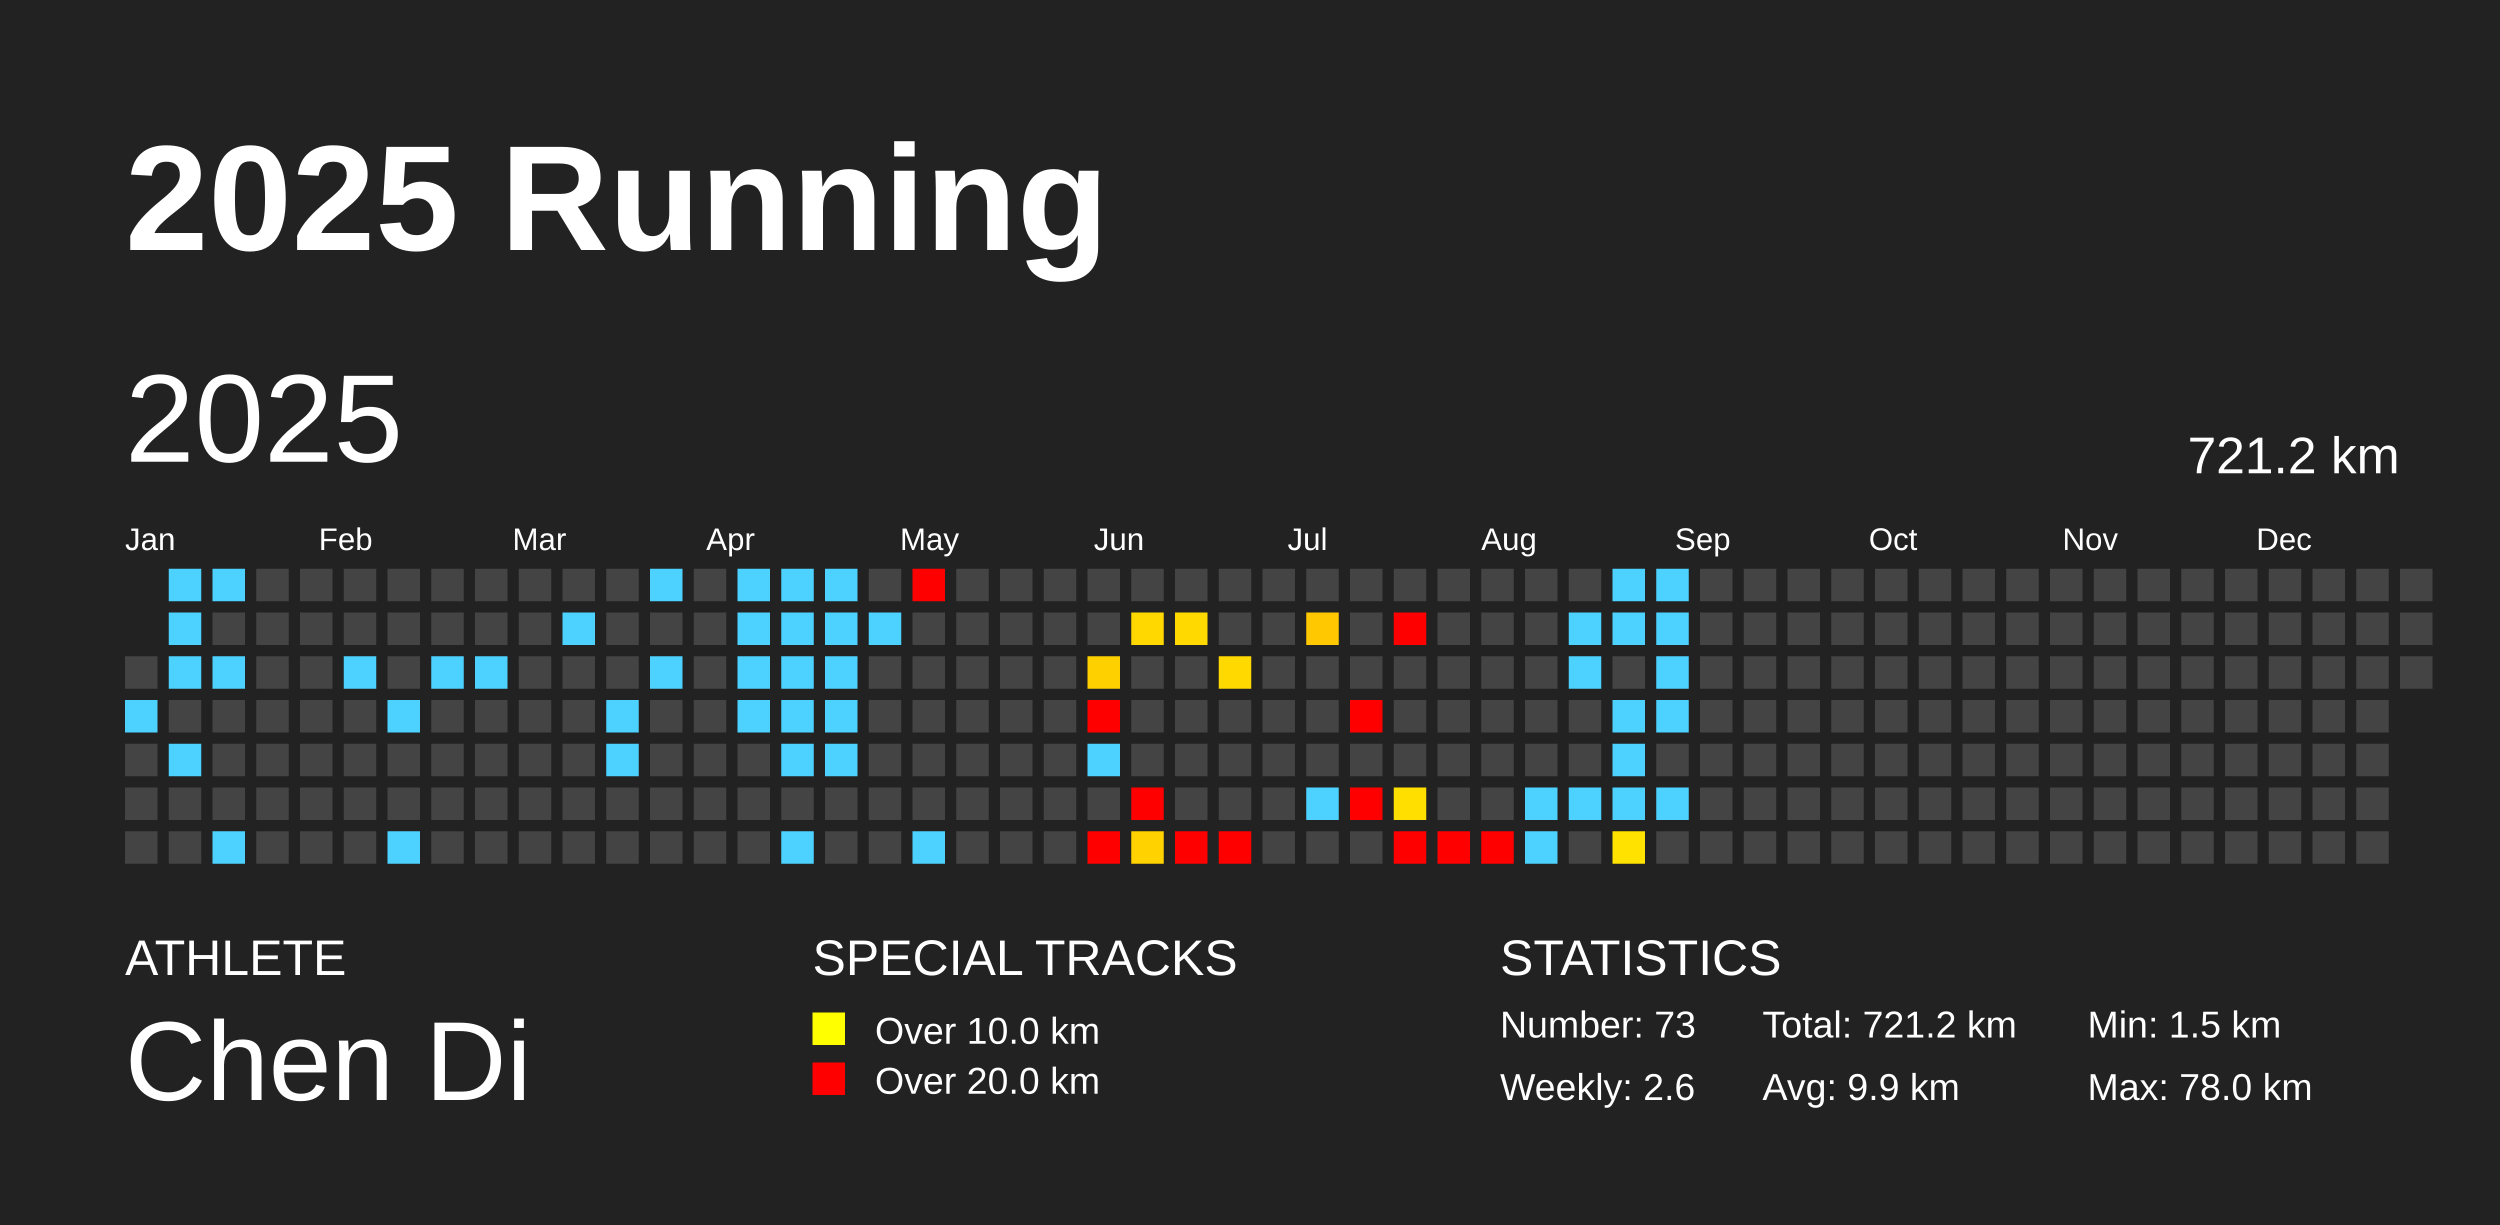
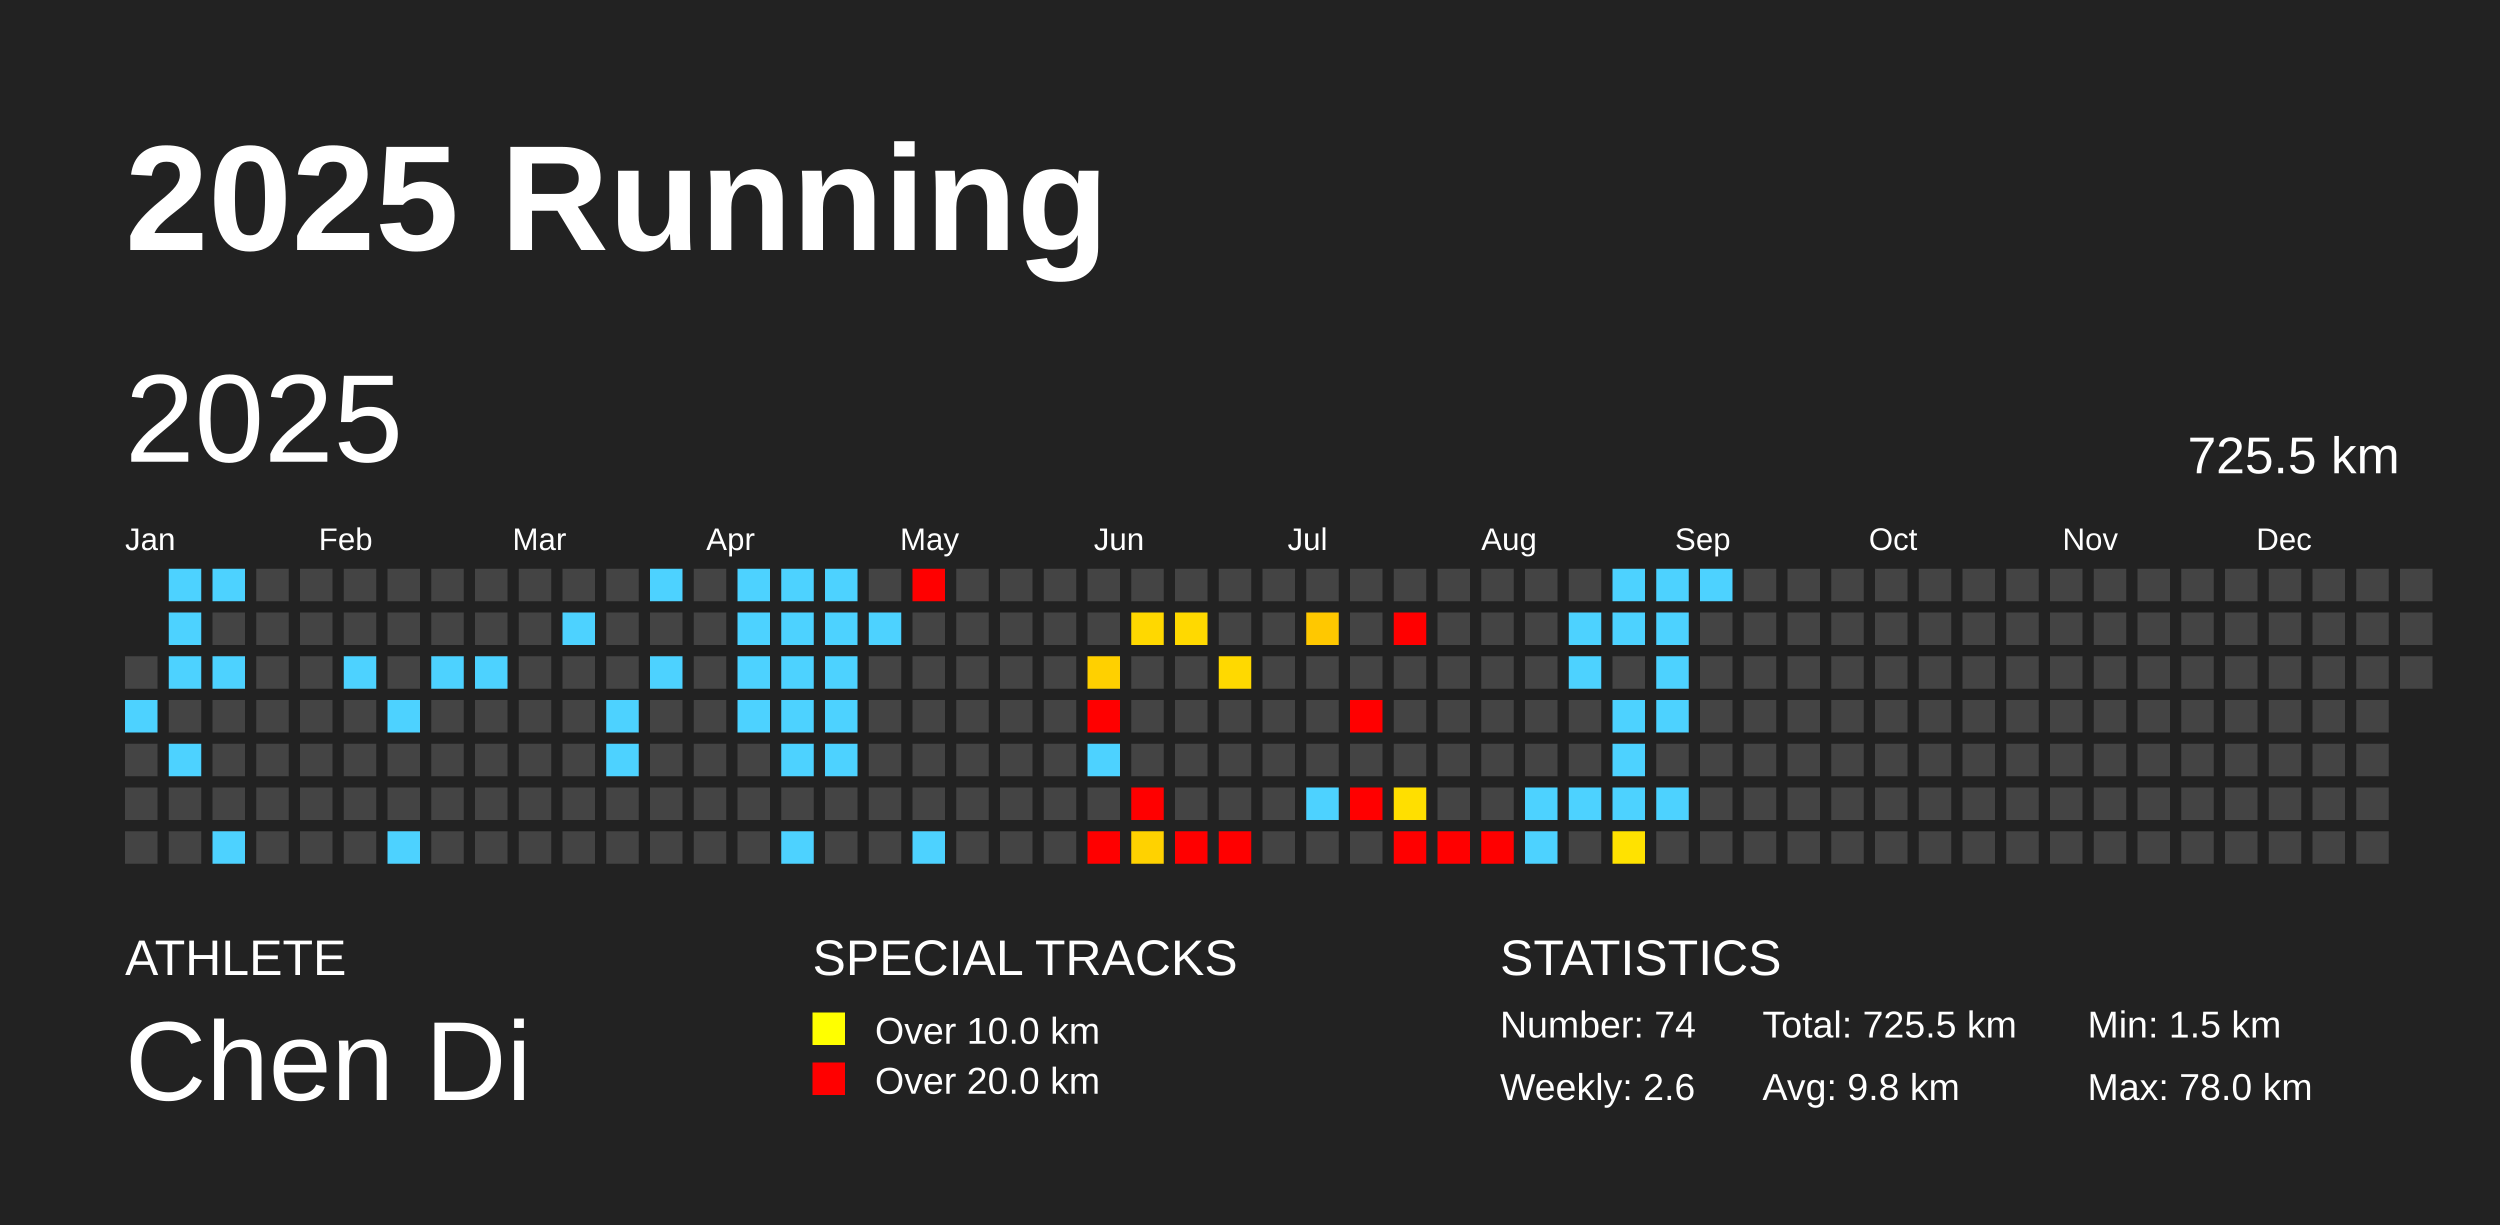
<svg xmlns="http://www.w3.org/2000/svg" baseProfile="full" height="98mm" version="1.1" viewBox="0,0,200,98" width="200mm">
  <defs />
  <rect fill="#222222" height="98" width="200" x="0" y="0" />
  <text fill="#FFFFFF" style="font-size:12px; font-family:Arial; font-weight:bold;" x="10" y="20">2025 Running</text>
  <text fill="#FFFFFF" style="font-size:4px; font-family:Arial" x="10" y="78">ATHLETE</text>
  <text fill="#FFFFFF" style="font-size:9px; font-family:Arial" x="10" y="88">Chen Di</text>
  <text fill="#FFFFFF" style="font-size:4px; font-family:Arial" x="65" y="78">SPECIAL TRACKS</text>
  <rect fill="yellow" height="2.6" width="2.6" x="65" y="81" />
  <text fill="#FFFFFF" style="font-size:3px; font-family:Arial" x="70" y="83.5">Over 10.0 km</text>
  <rect fill="red" height="2.6" width="2.6" x="65" y="85" />
  <text fill="#FFFFFF" style="font-size:3px; font-family:Arial" x="70" y="87.5">Over 20.0 km</text>
  <text fill="#FFFFFF" style="font-size:4px; font-family:Arial" x="120" y="78">STATISTICS</text>
-   <text fill="#FFFFFF" style="font-size:3px; font-family:Arial" x="120" y="83">Number: 73</text>
+   <text fill="#FFFFFF" style="font-size:3px; font-family:Arial" x="120" y="83">Number: 74</text>
  <text fill="#FFFFFF" style="font-size:3px; font-family:Arial" x="120" y="88">Weekly: 2.6</text>
-   <text fill="#FFFFFF" style="font-size:3px; font-family:Arial" x="141" y="83">Total: 721.2 km</text>
-   <text fill="#FFFFFF" style="font-size:3px; font-family:Arial" x="141" y="88">Avg: 9.9 km</text>
+   <text fill="#FFFFFF" style="font-size:3px; font-family:Arial" x="141" y="83">Total: 725.5 km</text>
+   <text fill="#FFFFFF" style="font-size:3px; font-family:Arial" x="141" y="88">Avg: 9.8 km</text>
  <text fill="#FFFFFF" style="font-size:3px; font-family:Arial" x="167" y="83">Min: 1.5 km</text>
  <text fill="#FFFFFF" style="font-size:3px; font-family:Arial" x="167" y="88">Max: 78.0 km</text>
  <text dominant-baseline="hanging" fill="#FFFFFF" style="font-size:10.0px; font-family:Arial;" x="10" y="30">2025</text>
-   <text dominant-baseline="hanging" fill="#FFFFFF" style="font-size:4.125px; font-family:Arial;" x="175" y="35">721.2 km</text>
+   <text dominant-baseline="hanging" fill="#FFFFFF" style="font-size:4.125px; font-family:Arial;" x="175" y="35">725.5 km</text>
  <text fill="#FFFFFF" style="font-size:2.5px; font-family:Arial" x="10.0" y="44">Jan</text>
  <text fill="#FFFFFF" style="font-size:2.5px; font-family:Arial" x="25.5" y="44">Feb</text>
  <text fill="#FFFFFF" style="font-size:2.5px; font-family:Arial" x="41.0" y="44">Mar</text>
  <text fill="#FFFFFF" style="font-size:2.5px; font-family:Arial" x="56.5" y="44">Apr</text>
  <text fill="#FFFFFF" style="font-size:2.5px; font-family:Arial" x="72.0" y="44">May</text>
  <text fill="#FFFFFF" style="font-size:2.5px; font-family:Arial" x="87.5" y="44">Jun</text>
  <text fill="#FFFFFF" style="font-size:2.5px; font-family:Arial" x="103.0" y="44">Jul</text>
  <text fill="#FFFFFF" style="font-size:2.5px; font-family:Arial" x="118.5" y="44">Aug</text>
  <text fill="#FFFFFF" style="font-size:2.5px; font-family:Arial" x="134.0" y="44">Sep</text>
  <text fill="#FFFFFF" style="font-size:2.5px; font-family:Arial" x="149.5" y="44">Oct</text>
  <text fill="#FFFFFF" style="font-size:2.5px; font-family:Arial" x="165.0" y="44">Nov</text>
  <text fill="#FFFFFF" style="font-size:2.5px; font-family:Arial" x="180.5" y="44">Dec</text>
  <rect fill="#444444" height="2.6" width="2.6" x="10.0" y="52.5" />
  <rect fill="#4dd2ff" height="2.6" width="2.6" x="10.0" y="56.0" />
  <rect fill="#444444" height="2.6" width="2.6" x="10.0" y="59.5" />
  <rect fill="#444444" height="2.6" width="2.6" x="10.0" y="63.0" />
  <rect fill="#444444" height="2.6" width="2.6" x="10.0" y="66.5" />
  <rect fill="#4dd2ff" height="2.6" width="2.6" x="13.5" y="45.5" />
  <rect fill="#4dd2ff" height="2.6" width="2.6" x="13.5" y="49.0" />
  <rect fill="#4dd2ff" height="2.6" width="2.6" x="13.5" y="52.5" />
  <rect fill="#444444" height="2.6" width="2.6" x="13.5" y="56.0" />
  <rect fill="#4dd2ff" height="2.6" width="2.6" x="13.5" y="59.5" />
  <rect fill="#444444" height="2.6" width="2.6" x="13.5" y="63.0" />
  <rect fill="#444444" height="2.6" width="2.6" x="13.5" y="66.5" />
  <rect fill="#4dd2ff" height="2.6" width="2.6" x="17.0" y="45.5" />
  <rect fill="#444444" height="2.6" width="2.6" x="17.0" y="49.0" />
  <rect fill="#4dd2ff" height="2.6" width="2.6" x="17.0" y="52.5" />
  <rect fill="#444444" height="2.6" width="2.6" x="17.0" y="56.0" />
  <rect fill="#444444" height="2.6" width="2.6" x="17.0" y="59.5" />
  <rect fill="#444444" height="2.6" width="2.6" x="17.0" y="63.0" />
  <rect fill="#4dd2ff" height="2.6" width="2.6" x="17.0" y="66.5" />
  <rect fill="#444444" height="2.6" width="2.6" x="20.5" y="45.5" />
  <rect fill="#444444" height="2.6" width="2.6" x="20.5" y="49.0" />
  <rect fill="#444444" height="2.6" width="2.6" x="20.5" y="52.5" />
  <rect fill="#444444" height="2.6" width="2.6" x="20.5" y="56.0" />
  <rect fill="#444444" height="2.6" width="2.6" x="20.5" y="59.5" />
  <rect fill="#444444" height="2.6" width="2.6" x="20.5" y="63.0" />
  <rect fill="#444444" height="2.6" width="2.6" x="20.5" y="66.5" />
  <rect fill="#444444" height="2.6" width="2.6" x="24.0" y="45.5" />
  <rect fill="#444444" height="2.6" width="2.6" x="24.0" y="49.0" />
  <rect fill="#444444" height="2.6" width="2.6" x="24.0" y="52.5" />
  <rect fill="#444444" height="2.6" width="2.6" x="24.0" y="56.0" />
  <rect fill="#444444" height="2.6" width="2.6" x="24.0" y="59.5" />
  <rect fill="#444444" height="2.6" width="2.6" x="24.0" y="63.0" />
  <rect fill="#444444" height="2.6" width="2.6" x="24.0" y="66.5" />
  <rect fill="#444444" height="2.6" width="2.6" x="27.5" y="45.5" />
  <rect fill="#444444" height="2.6" width="2.6" x="27.5" y="49.0" />
  <rect fill="#4dd2ff" height="2.6" width="2.6" x="27.5" y="52.5" />
  <rect fill="#444444" height="2.6" width="2.6" x="27.5" y="56.0" />
  <rect fill="#444444" height="2.6" width="2.6" x="27.5" y="59.5" />
  <rect fill="#444444" height="2.6" width="2.6" x="27.5" y="63.0" />
  <rect fill="#444444" height="2.6" width="2.6" x="27.5" y="66.5" />
  <rect fill="#444444" height="2.6" width="2.6" x="31.0" y="45.5" />
  <rect fill="#444444" height="2.6" width="2.6" x="31.0" y="49.0" />
  <rect fill="#444444" height="2.6" width="2.6" x="31.0" y="52.5" />
  <rect fill="#4dd2ff" height="2.6" width="2.6" x="31.0" y="56.0" />
  <rect fill="#444444" height="2.6" width="2.6" x="31.0" y="59.5" />
  <rect fill="#444444" height="2.6" width="2.6" x="31.0" y="63.0" />
  <rect fill="#4dd2ff" height="2.6" width="2.6" x="31.0" y="66.5" />
  <rect fill="#444444" height="2.6" width="2.6" x="34.5" y="45.5" />
  <rect fill="#444444" height="2.6" width="2.6" x="34.5" y="49.0" />
  <rect fill="#4dd2ff" height="2.6" width="2.6" x="34.5" y="52.5" />
  <rect fill="#444444" height="2.6" width="2.6" x="34.5" y="56.0" />
  <rect fill="#444444" height="2.6" width="2.6" x="34.5" y="59.5" />
  <rect fill="#444444" height="2.6" width="2.6" x="34.5" y="63.0" />
  <rect fill="#444444" height="2.6" width="2.6" x="34.5" y="66.5" />
  <rect fill="#444444" height="2.6" width="2.6" x="38.0" y="45.5" />
  <rect fill="#444444" height="2.6" width="2.6" x="38.0" y="49.0" />
  <rect fill="#4dd2ff" height="2.6" width="2.6" x="38.0" y="52.5" />
  <rect fill="#444444" height="2.6" width="2.6" x="38.0" y="56.0" />
  <rect fill="#444444" height="2.6" width="2.6" x="38.0" y="59.5" />
  <rect fill="#444444" height="2.6" width="2.6" x="38.0" y="63.0" />
  <rect fill="#444444" height="2.6" width="2.6" x="38.0" y="66.5" />
  <rect fill="#444444" height="2.6" width="2.6" x="41.5" y="45.5" />
  <rect fill="#444444" height="2.6" width="2.6" x="41.5" y="49.0" />
  <rect fill="#444444" height="2.6" width="2.6" x="41.5" y="52.5" />
  <rect fill="#444444" height="2.6" width="2.6" x="41.5" y="56.0" />
  <rect fill="#444444" height="2.6" width="2.6" x="41.5" y="59.5" />
  <rect fill="#444444" height="2.6" width="2.6" x="41.5" y="63.0" />
  <rect fill="#444444" height="2.6" width="2.6" x="41.5" y="66.5" />
  <rect fill="#444444" height="2.6" width="2.6" x="45.0" y="45.5" />
  <rect fill="#4dd2ff" height="2.6" width="2.6" x="45.0" y="49.0" />
  <rect fill="#444444" height="2.6" width="2.6" x="45.0" y="52.5" />
  <rect fill="#444444" height="2.6" width="2.6" x="45.0" y="56.0" />
  <rect fill="#444444" height="2.6" width="2.6" x="45.0" y="59.5" />
  <rect fill="#444444" height="2.6" width="2.6" x="45.0" y="63.0" />
  <rect fill="#444444" height="2.6" width="2.6" x="45.0" y="66.5" />
  <rect fill="#444444" height="2.6" width="2.6" x="48.5" y="45.5" />
  <rect fill="#444444" height="2.6" width="2.6" x="48.5" y="49.0" />
  <rect fill="#444444" height="2.6" width="2.6" x="48.5" y="52.5" />
  <rect fill="#4dd2ff" height="2.6" width="2.6" x="48.5" y="56.0" />
  <rect fill="#4dd2ff" height="2.6" width="2.6" x="48.5" y="59.5" />
  <rect fill="#444444" height="2.6" width="2.6" x="48.5" y="63.0" />
  <rect fill="#444444" height="2.6" width="2.6" x="48.5" y="66.5" />
  <rect fill="#4dd2ff" height="2.6" width="2.6" x="52.0" y="45.5" />
  <rect fill="#444444" height="2.6" width="2.6" x="52.0" y="49.0" />
  <rect fill="#4dd2ff" height="2.6" width="2.6" x="52.0" y="52.5" />
  <rect fill="#444444" height="2.6" width="2.6" x="52.0" y="56.0" />
  <rect fill="#444444" height="2.6" width="2.6" x="52.0" y="59.5" />
  <rect fill="#444444" height="2.6" width="2.6" x="52.0" y="63.0" />
  <rect fill="#444444" height="2.6" width="2.6" x="52.0" y="66.5" />
  <rect fill="#444444" height="2.6" width="2.6" x="55.5" y="45.5" />
  <rect fill="#444444" height="2.6" width="2.6" x="55.5" y="49.0" />
  <rect fill="#444444" height="2.6" width="2.6" x="55.5" y="52.5" />
  <rect fill="#444444" height="2.6" width="2.6" x="55.5" y="56.0" />
  <rect fill="#444444" height="2.6" width="2.6" x="55.5" y="59.5" />
  <rect fill="#444444" height="2.6" width="2.6" x="55.5" y="63.0" />
  <rect fill="#444444" height="2.6" width="2.6" x="55.5" y="66.5" />
  <rect fill="#4dd2ff" height="2.6" width="2.6" x="59.0" y="45.5" />
  <rect fill="#4dd2ff" height="2.6" width="2.6" x="59.0" y="49.0" />
  <rect fill="#4dd2ff" height="2.6" width="2.6" x="59.0" y="52.5" />
  <rect fill="#4dd2ff" height="2.6" width="2.6" x="59.0" y="56.0" />
  <rect fill="#444444" height="2.6" width="2.6" x="59.0" y="59.5" />
  <rect fill="#444444" height="2.6" width="2.6" x="59.0" y="63.0" />
  <rect fill="#444444" height="2.6" width="2.6" x="59.0" y="66.5" />
  <rect fill="#4dd2ff" height="2.6" width="2.6" x="62.5" y="45.5" />
  <rect fill="#4dd2ff" height="2.6" width="2.6" x="62.5" y="49.0" />
  <rect fill="#4dd2ff" height="2.6" width="2.6" x="62.5" y="52.5" />
  <rect fill="#4dd2ff" height="2.6" width="2.6" x="62.5" y="56.0" />
  <rect fill="#4dd2ff" height="2.6" width="2.6" x="62.5" y="59.5" />
  <rect fill="#444444" height="2.6" width="2.6" x="62.5" y="63.0" />
  <rect fill="#4dd2ff" height="2.6" width="2.6" x="62.5" y="66.5" />
  <rect fill="#4dd2ff" height="2.6" width="2.6" x="66.0" y="45.5" />
  <rect fill="#4dd2ff" height="2.6" width="2.6" x="66.0" y="49.0" />
  <rect fill="#4dd2ff" height="2.6" width="2.6" x="66.0" y="52.5" />
  <rect fill="#4dd2ff" height="2.6" width="2.6" x="66.0" y="56.0" />
  <rect fill="#4dd2ff" height="2.6" width="2.6" x="66.0" y="59.5" />
  <rect fill="#444444" height="2.6" width="2.6" x="66.0" y="63.0" />
  <rect fill="#444444" height="2.6" width="2.6" x="66.0" y="66.5" />
  <rect fill="#444444" height="2.6" width="2.6" x="69.5" y="45.5" />
  <rect fill="#4dd2ff" height="2.6" width="2.6" x="69.5" y="49.0" />
  <rect fill="#444444" height="2.6" width="2.6" x="69.5" y="52.5" />
  <rect fill="#444444" height="2.6" width="2.6" x="69.5" y="56.0" />
  <rect fill="#444444" height="2.6" width="2.6" x="69.5" y="59.5" />
  <rect fill="#444444" height="2.6" width="2.6" x="69.5" y="63.0" />
  <rect fill="#444444" height="2.6" width="2.6" x="69.5" y="66.5" />
  <rect fill="red" height="2.6" width="2.6" x="73.0" y="45.5" />
  <rect fill="#444444" height="2.6" width="2.6" x="73.0" y="49.0" />
  <rect fill="#444444" height="2.6" width="2.6" x="73.0" y="52.5" />
  <rect fill="#444444" height="2.6" width="2.6" x="73.0" y="56.0" />
  <rect fill="#444444" height="2.6" width="2.6" x="73.0" y="59.5" />
  <rect fill="#444444" height="2.6" width="2.6" x="73.0" y="63.0" />
  <rect fill="#4dd2ff" height="2.6" width="2.6" x="73.0" y="66.5" />
  <rect fill="#444444" height="2.6" width="2.6" x="76.5" y="45.5" />
  <rect fill="#444444" height="2.6" width="2.6" x="76.5" y="49.0" />
  <rect fill="#444444" height="2.6" width="2.6" x="76.5" y="52.5" />
  <rect fill="#444444" height="2.6" width="2.6" x="76.5" y="56.0" />
  <rect fill="#444444" height="2.6" width="2.6" x="76.5" y="59.5" />
  <rect fill="#444444" height="2.6" width="2.6" x="76.5" y="63.0" />
  <rect fill="#444444" height="2.6" width="2.6" x="76.5" y="66.5" />
  <rect fill="#444444" height="2.6" width="2.6" x="80.0" y="45.5" />
  <rect fill="#444444" height="2.6" width="2.6" x="80.0" y="49.0" />
  <rect fill="#444444" height="2.6" width="2.6" x="80.0" y="52.5" />
  <rect fill="#444444" height="2.6" width="2.6" x="80.0" y="56.0" />
  <rect fill="#444444" height="2.6" width="2.6" x="80.0" y="59.5" />
  <rect fill="#444444" height="2.6" width="2.6" x="80.0" y="63.0" />
  <rect fill="#444444" height="2.6" width="2.6" x="80.0" y="66.5" />
  <rect fill="#444444" height="2.6" width="2.6" x="83.5" y="45.5" />
  <rect fill="#444444" height="2.6" width="2.6" x="83.5" y="49.0" />
  <rect fill="#444444" height="2.6" width="2.6" x="83.5" y="52.5" />
  <rect fill="#444444" height="2.6" width="2.6" x="83.5" y="56.0" />
  <rect fill="#444444" height="2.6" width="2.6" x="83.5" y="59.5" />
  <rect fill="#444444" height="2.6" width="2.6" x="83.5" y="63.0" />
  <rect fill="#444444" height="2.6" width="2.6" x="83.5" y="66.5" />
  <rect fill="#444444" height="2.6" width="2.6" x="87.0" y="45.5" />
  <rect fill="#444444" height="2.6" width="2.6" x="87.0" y="49.0" />
  <rect fill="#ffd000" height="2.6" width="2.6" x="87.0" y="52.5" />
  <rect fill="red" height="2.6" width="2.6" x="87.0" y="56.0" />
  <rect fill="#4dd2ff" height="2.6" width="2.6" x="87.0" y="59.5" />
  <rect fill="#444444" height="2.6" width="2.6" x="87.0" y="63.0" />
  <rect fill="red" height="2.6" width="2.6" x="87.0" y="66.5" />
  <rect fill="#444444" height="2.6" width="2.6" x="90.5" y="45.5" />
  <rect fill="#ffd800" height="2.6" width="2.6" x="90.5" y="49.0" />
  <rect fill="#444444" height="2.6" width="2.6" x="90.5" y="52.5" />
  <rect fill="#444444" height="2.6" width="2.6" x="90.5" y="56.0" />
  <rect fill="#444444" height="2.6" width="2.6" x="90.5" y="59.5" />
  <rect fill="red" height="2.6" width="2.6" x="90.5" y="63.0" />
  <rect fill="#ffd200" height="2.6" width="2.6" x="90.5" y="66.5" />
  <rect fill="#444444" height="2.6" width="2.6" x="94.0" y="45.5" />
  <rect fill="#ffd900" height="2.6" width="2.6" x="94.0" y="49.0" />
  <rect fill="#444444" height="2.6" width="2.6" x="94.0" y="52.5" />
  <rect fill="#444444" height="2.6" width="2.6" x="94.0" y="56.0" />
  <rect fill="#444444" height="2.6" width="2.6" x="94.0" y="59.5" />
  <rect fill="#444444" height="2.6" width="2.6" x="94.0" y="63.0" />
  <rect fill="red" height="2.6" width="2.6" x="94.0" y="66.5" />
  <rect fill="#444444" height="2.6" width="2.6" x="97.5" y="45.5" />
  <rect fill="#444444" height="2.6" width="2.6" x="97.5" y="49.0" />
  <rect fill="#ffd900" height="2.6" width="2.6" x="97.5" y="52.5" />
  <rect fill="#444444" height="2.6" width="2.6" x="97.5" y="56.0" />
  <rect fill="#444444" height="2.6" width="2.6" x="97.5" y="59.5" />
  <rect fill="#444444" height="2.6" width="2.6" x="97.5" y="63.0" />
  <rect fill="red" height="2.6" width="2.6" x="97.5" y="66.5" />
  <rect fill="#444444" height="2.6" width="2.6" x="101.0" y="45.5" />
  <rect fill="#444444" height="2.6" width="2.6" x="101.0" y="49.0" />
  <rect fill="#444444" height="2.6" width="2.6" x="101.0" y="52.5" />
  <rect fill="#444444" height="2.6" width="2.6" x="101.0" y="56.0" />
  <rect fill="#444444" height="2.6" width="2.6" x="101.0" y="59.5" />
  <rect fill="#444444" height="2.6" width="2.6" x="101.0" y="63.0" />
  <rect fill="#444444" height="2.6" width="2.6" x="101.0" y="66.5" />
  <rect fill="#444444" height="2.6" width="2.6" x="104.5" y="45.5" />
  <rect fill="#ffc800" height="2.6" width="2.6" x="104.5" y="49.0" />
  <rect fill="#444444" height="2.6" width="2.6" x="104.5" y="52.5" />
  <rect fill="#444444" height="2.6" width="2.6" x="104.5" y="56.0" />
  <rect fill="#444444" height="2.6" width="2.6" x="104.5" y="59.5" />
  <rect fill="#4dd2ff" height="2.6" width="2.6" x="104.5" y="63.0" />
  <rect fill="#444444" height="2.6" width="2.6" x="104.5" y="66.5" />
  <rect fill="#444444" height="2.6" width="2.6" x="108.0" y="45.5" />
  <rect fill="#444444" height="2.6" width="2.6" x="108.0" y="49.0" />
  <rect fill="#444444" height="2.6" width="2.6" x="108.0" y="52.5" />
  <rect fill="red" height="2.6" width="2.6" x="108.0" y="56.0" />
  <rect fill="#444444" height="2.6" width="2.6" x="108.0" y="59.5" />
  <rect fill="red" height="2.6" width="2.6" x="108.0" y="63.0" />
  <rect fill="#444444" height="2.6" width="2.6" x="108.0" y="66.5" />
  <rect fill="#444444" height="2.6" width="2.6" x="111.5" y="45.5" />
  <rect fill="red" height="2.6" width="2.6" x="111.5" y="49.0" />
  <rect fill="#444444" height="2.6" width="2.6" x="111.5" y="52.5" />
  <rect fill="#444444" height="2.6" width="2.6" x="111.5" y="56.0" />
  <rect fill="#444444" height="2.6" width="2.6" x="111.5" y="59.5" />
  <rect fill="#ffdf00" height="2.6" width="2.6" x="111.5" y="63.0" />
  <rect fill="red" height="2.6" width="2.6" x="111.5" y="66.5" />
  <rect fill="#444444" height="2.6" width="2.6" x="115.0" y="45.5" />
  <rect fill="#444444" height="2.6" width="2.6" x="115.0" y="49.0" />
  <rect fill="#444444" height="2.6" width="2.6" x="115.0" y="52.5" />
  <rect fill="#444444" height="2.6" width="2.6" x="115.0" y="56.0" />
  <rect fill="#444444" height="2.6" width="2.6" x="115.0" y="59.5" />
  <rect fill="#444444" height="2.6" width="2.6" x="115.0" y="63.0" />
  <rect fill="red" height="2.6" width="2.6" x="115.0" y="66.5" />
  <rect fill="#444444" height="2.6" width="2.6" x="118.5" y="45.5" />
  <rect fill="#444444" height="2.6" width="2.6" x="118.5" y="49.0" />
  <rect fill="#444444" height="2.6" width="2.6" x="118.5" y="52.5" />
  <rect fill="#444444" height="2.6" width="2.6" x="118.5" y="56.0" />
  <rect fill="#444444" height="2.6" width="2.6" x="118.5" y="59.5" />
  <rect fill="#444444" height="2.6" width="2.6" x="118.5" y="63.0" />
  <rect fill="red" height="2.6" width="2.6" x="118.5" y="66.5" />
  <rect fill="#444444" height="2.6" width="2.6" x="122.0" y="45.5" />
  <rect fill="#444444" height="2.6" width="2.6" x="122.0" y="49.0" />
  <rect fill="#444444" height="2.6" width="2.6" x="122.0" y="52.5" />
  <rect fill="#444444" height="2.6" width="2.6" x="122.0" y="56.0" />
  <rect fill="#444444" height="2.6" width="2.6" x="122.0" y="59.5" />
  <rect fill="#4dd2ff" height="2.6" width="2.6" x="122.0" y="63.0" />
  <rect fill="#4dd2ff" height="2.6" width="2.6" x="122.0" y="66.5" />
  <rect fill="#444444" height="2.6" width="2.6" x="125.5" y="45.5" />
  <rect fill="#4dd2ff" height="2.6" width="2.6" x="125.5" y="49.0" />
  <rect fill="#4dd2ff" height="2.6" width="2.6" x="125.5" y="52.5" />
  <rect fill="#444444" height="2.6" width="2.6" x="125.5" y="56.0" />
  <rect fill="#444444" height="2.6" width="2.6" x="125.5" y="59.5" />
  <rect fill="#4dd2ff" height="2.6" width="2.6" x="125.5" y="63.0" />
  <rect fill="#444444" height="2.6" width="2.6" x="125.5" y="66.5" />
  <rect fill="#4dd2ff" height="2.6" width="2.6" x="129.0" y="45.5" />
  <rect fill="#4dd2ff" height="2.6" width="2.6" x="129.0" y="49.0" />
  <rect fill="#444444" height="2.6" width="2.6" x="129.0" y="52.5" />
  <rect fill="#4dd2ff" height="2.6" width="2.6" x="129.0" y="56.0" />
  <rect fill="#4dd2ff" height="2.6" width="2.6" x="129.0" y="59.5" />
  <rect fill="#4dd2ff" height="2.6" width="2.6" x="129.0" y="63.0" />
  <rect fill="#ffe200" height="2.6" width="2.6" x="129.0" y="66.5" />
  <rect fill="#4dd2ff" height="2.6" width="2.6" x="132.5" y="45.5" />
  <rect fill="#4dd2ff" height="2.6" width="2.6" x="132.5" y="49.0" />
  <rect fill="#4dd2ff" height="2.6" width="2.6" x="132.5" y="52.5" />
  <rect fill="#4dd2ff" height="2.6" width="2.6" x="132.5" y="56.0" />
  <rect fill="#444444" height="2.6" width="2.6" x="132.5" y="59.5" />
  <rect fill="#4dd2ff" height="2.6" width="2.6" x="132.5" y="63.0" />
  <rect fill="#444444" height="2.6" width="2.6" x="132.5" y="66.5" />
-   <rect fill="#444444" height="2.6" width="2.6" x="136.0" y="45.5" />
+   <rect fill="#4dd2ff" height="2.6" width="2.6" x="136.0" y="45.5" />
  <rect fill="#444444" height="2.6" width="2.6" x="136.0" y="49.0" />
  <rect fill="#444444" height="2.6" width="2.6" x="136.0" y="52.5" />
  <rect fill="#444444" height="2.6" width="2.6" x="136.0" y="56.0" />
  <rect fill="#444444" height="2.6" width="2.6" x="136.0" y="59.5" />
  <rect fill="#444444" height="2.6" width="2.6" x="136.0" y="63.0" />
  <rect fill="#444444" height="2.6" width="2.6" x="136.0" y="66.5" />
  <rect fill="#444444" height="2.6" width="2.6" x="139.5" y="45.5" />
  <rect fill="#444444" height="2.6" width="2.6" x="139.5" y="49.0" />
  <rect fill="#444444" height="2.6" width="2.6" x="139.5" y="52.5" />
  <rect fill="#444444" height="2.6" width="2.6" x="139.5" y="56.0" />
  <rect fill="#444444" height="2.6" width="2.6" x="139.5" y="59.5" />
  <rect fill="#444444" height="2.6" width="2.6" x="139.5" y="63.0" />
  <rect fill="#444444" height="2.6" width="2.6" x="139.5" y="66.5" />
  <rect fill="#444444" height="2.6" width="2.6" x="143.0" y="45.5" />
  <rect fill="#444444" height="2.6" width="2.6" x="143.0" y="49.0" />
  <rect fill="#444444" height="2.6" width="2.6" x="143.0" y="52.5" />
  <rect fill="#444444" height="2.6" width="2.6" x="143.0" y="56.0" />
  <rect fill="#444444" height="2.6" width="2.6" x="143.0" y="59.5" />
  <rect fill="#444444" height="2.6" width="2.6" x="143.0" y="63.0" />
  <rect fill="#444444" height="2.6" width="2.6" x="143.0" y="66.5" />
  <rect fill="#444444" height="2.6" width="2.6" x="146.5" y="45.5" />
  <rect fill="#444444" height="2.6" width="2.6" x="146.5" y="49.0" />
  <rect fill="#444444" height="2.6" width="2.6" x="146.5" y="52.5" />
  <rect fill="#444444" height="2.6" width="2.6" x="146.5" y="56.0" />
  <rect fill="#444444" height="2.6" width="2.6" x="146.5" y="59.5" />
  <rect fill="#444444" height="2.6" width="2.6" x="146.5" y="63.0" />
  <rect fill="#444444" height="2.6" width="2.6" x="146.5" y="66.5" />
  <rect fill="#444444" height="2.6" width="2.6" x="150.0" y="45.5" />
  <rect fill="#444444" height="2.6" width="2.6" x="150.0" y="49.0" />
  <rect fill="#444444" height="2.6" width="2.6" x="150.0" y="52.5" />
  <rect fill="#444444" height="2.6" width="2.6" x="150.0" y="56.0" />
  <rect fill="#444444" height="2.6" width="2.6" x="150.0" y="59.5" />
  <rect fill="#444444" height="2.6" width="2.6" x="150.0" y="63.0" />
  <rect fill="#444444" height="2.6" width="2.6" x="150.0" y="66.5" />
  <rect fill="#444444" height="2.6" width="2.6" x="153.5" y="45.5" />
  <rect fill="#444444" height="2.6" width="2.6" x="153.5" y="49.0" />
  <rect fill="#444444" height="2.6" width="2.6" x="153.5" y="52.5" />
  <rect fill="#444444" height="2.6" width="2.6" x="153.5" y="56.0" />
  <rect fill="#444444" height="2.6" width="2.6" x="153.5" y="59.5" />
  <rect fill="#444444" height="2.6" width="2.6" x="153.5" y="63.0" />
  <rect fill="#444444" height="2.6" width="2.6" x="153.5" y="66.5" />
  <rect fill="#444444" height="2.6" width="2.6" x="157.0" y="45.5" />
  <rect fill="#444444" height="2.6" width="2.6" x="157.0" y="49.0" />
  <rect fill="#444444" height="2.6" width="2.6" x="157.0" y="52.5" />
  <rect fill="#444444" height="2.6" width="2.6" x="157.0" y="56.0" />
  <rect fill="#444444" height="2.6" width="2.6" x="157.0" y="59.5" />
  <rect fill="#444444" height="2.6" width="2.6" x="157.0" y="63.0" />
  <rect fill="#444444" height="2.6" width="2.6" x="157.0" y="66.5" />
  <rect fill="#444444" height="2.6" width="2.6" x="160.5" y="45.5" />
  <rect fill="#444444" height="2.6" width="2.6" x="160.5" y="49.0" />
  <rect fill="#444444" height="2.6" width="2.6" x="160.5" y="52.5" />
  <rect fill="#444444" height="2.6" width="2.6" x="160.5" y="56.0" />
  <rect fill="#444444" height="2.6" width="2.6" x="160.5" y="59.5" />
  <rect fill="#444444" height="2.6" width="2.6" x="160.5" y="63.0" />
  <rect fill="#444444" height="2.6" width="2.6" x="160.5" y="66.5" />
  <rect fill="#444444" height="2.6" width="2.6" x="164.0" y="45.5" />
  <rect fill="#444444" height="2.6" width="2.6" x="164.0" y="49.0" />
  <rect fill="#444444" height="2.6" width="2.6" x="164.0" y="52.5" />
  <rect fill="#444444" height="2.6" width="2.6" x="164.0" y="56.0" />
  <rect fill="#444444" height="2.6" width="2.6" x="164.0" y="59.5" />
  <rect fill="#444444" height="2.6" width="2.6" x="164.0" y="63.0" />
  <rect fill="#444444" height="2.6" width="2.6" x="164.0" y="66.5" />
  <rect fill="#444444" height="2.6" width="2.6" x="167.5" y="45.5" />
  <rect fill="#444444" height="2.6" width="2.6" x="167.5" y="49.0" />
  <rect fill="#444444" height="2.6" width="2.6" x="167.5" y="52.5" />
  <rect fill="#444444" height="2.6" width="2.6" x="167.5" y="56.0" />
  <rect fill="#444444" height="2.6" width="2.6" x="167.5" y="59.5" />
  <rect fill="#444444" height="2.6" width="2.6" x="167.5" y="63.0" />
  <rect fill="#444444" height="2.6" width="2.6" x="167.5" y="66.5" />
  <rect fill="#444444" height="2.6" width="2.6" x="171.0" y="45.5" />
  <rect fill="#444444" height="2.6" width="2.6" x="171.0" y="49.0" />
  <rect fill="#444444" height="2.6" width="2.6" x="171.0" y="52.5" />
  <rect fill="#444444" height="2.6" width="2.6" x="171.0" y="56.0" />
  <rect fill="#444444" height="2.6" width="2.6" x="171.0" y="59.5" />
  <rect fill="#444444" height="2.6" width="2.6" x="171.0" y="63.0" />
  <rect fill="#444444" height="2.6" width="2.6" x="171.0" y="66.5" />
  <rect fill="#444444" height="2.6" width="2.6" x="174.5" y="45.5" />
  <rect fill="#444444" height="2.6" width="2.6" x="174.5" y="49.0" />
  <rect fill="#444444" height="2.6" width="2.6" x="174.5" y="52.5" />
  <rect fill="#444444" height="2.6" width="2.6" x="174.5" y="56.0" />
  <rect fill="#444444" height="2.6" width="2.6" x="174.5" y="59.5" />
  <rect fill="#444444" height="2.6" width="2.6" x="174.5" y="63.0" />
  <rect fill="#444444" height="2.6" width="2.6" x="174.5" y="66.5" />
  <rect fill="#444444" height="2.6" width="2.6" x="178.0" y="45.5" />
  <rect fill="#444444" height="2.6" width="2.6" x="178.0" y="49.0" />
  <rect fill="#444444" height="2.6" width="2.6" x="178.0" y="52.5" />
  <rect fill="#444444" height="2.6" width="2.6" x="178.0" y="56.0" />
  <rect fill="#444444" height="2.6" width="2.6" x="178.0" y="59.5" />
  <rect fill="#444444" height="2.6" width="2.6" x="178.0" y="63.0" />
  <rect fill="#444444" height="2.6" width="2.6" x="178.0" y="66.5" />
  <rect fill="#444444" height="2.6" width="2.6" x="181.5" y="45.5" />
  <rect fill="#444444" height="2.6" width="2.6" x="181.5" y="49.0" />
  <rect fill="#444444" height="2.6" width="2.6" x="181.5" y="52.5" />
  <rect fill="#444444" height="2.6" width="2.6" x="181.5" y="56.0" />
  <rect fill="#444444" height="2.6" width="2.6" x="181.5" y="59.5" />
  <rect fill="#444444" height="2.6" width="2.6" x="181.5" y="63.0" />
  <rect fill="#444444" height="2.6" width="2.6" x="181.5" y="66.5" />
  <rect fill="#444444" height="2.6" width="2.6" x="185.0" y="45.5" />
  <rect fill="#444444" height="2.6" width="2.6" x="185.0" y="49.0" />
  <rect fill="#444444" height="2.6" width="2.6" x="185.0" y="52.5" />
  <rect fill="#444444" height="2.6" width="2.6" x="185.0" y="56.0" />
  <rect fill="#444444" height="2.6" width="2.6" x="185.0" y="59.5" />
  <rect fill="#444444" height="2.6" width="2.6" x="185.0" y="63.0" />
  <rect fill="#444444" height="2.6" width="2.6" x="185.0" y="66.5" />
  <rect fill="#444444" height="2.6" width="2.6" x="188.5" y="45.5" />
  <rect fill="#444444" height="2.6" width="2.6" x="188.5" y="49.0" />
  <rect fill="#444444" height="2.6" width="2.6" x="188.5" y="52.5" />
  <rect fill="#444444" height="2.6" width="2.6" x="188.5" y="56.0" />
  <rect fill="#444444" height="2.6" width="2.6" x="188.5" y="59.5" />
  <rect fill="#444444" height="2.6" width="2.6" x="188.5" y="63.0" />
  <rect fill="#444444" height="2.6" width="2.6" x="188.5" y="66.5" />
  <rect fill="#444444" height="2.6" width="2.6" x="192.0" y="45.5" />
  <rect fill="#444444" height="2.6" width="2.6" x="192.0" y="49.0" />
  <rect fill="#444444" height="2.6" width="2.6" x="192.0" y="52.5" />
</svg>
